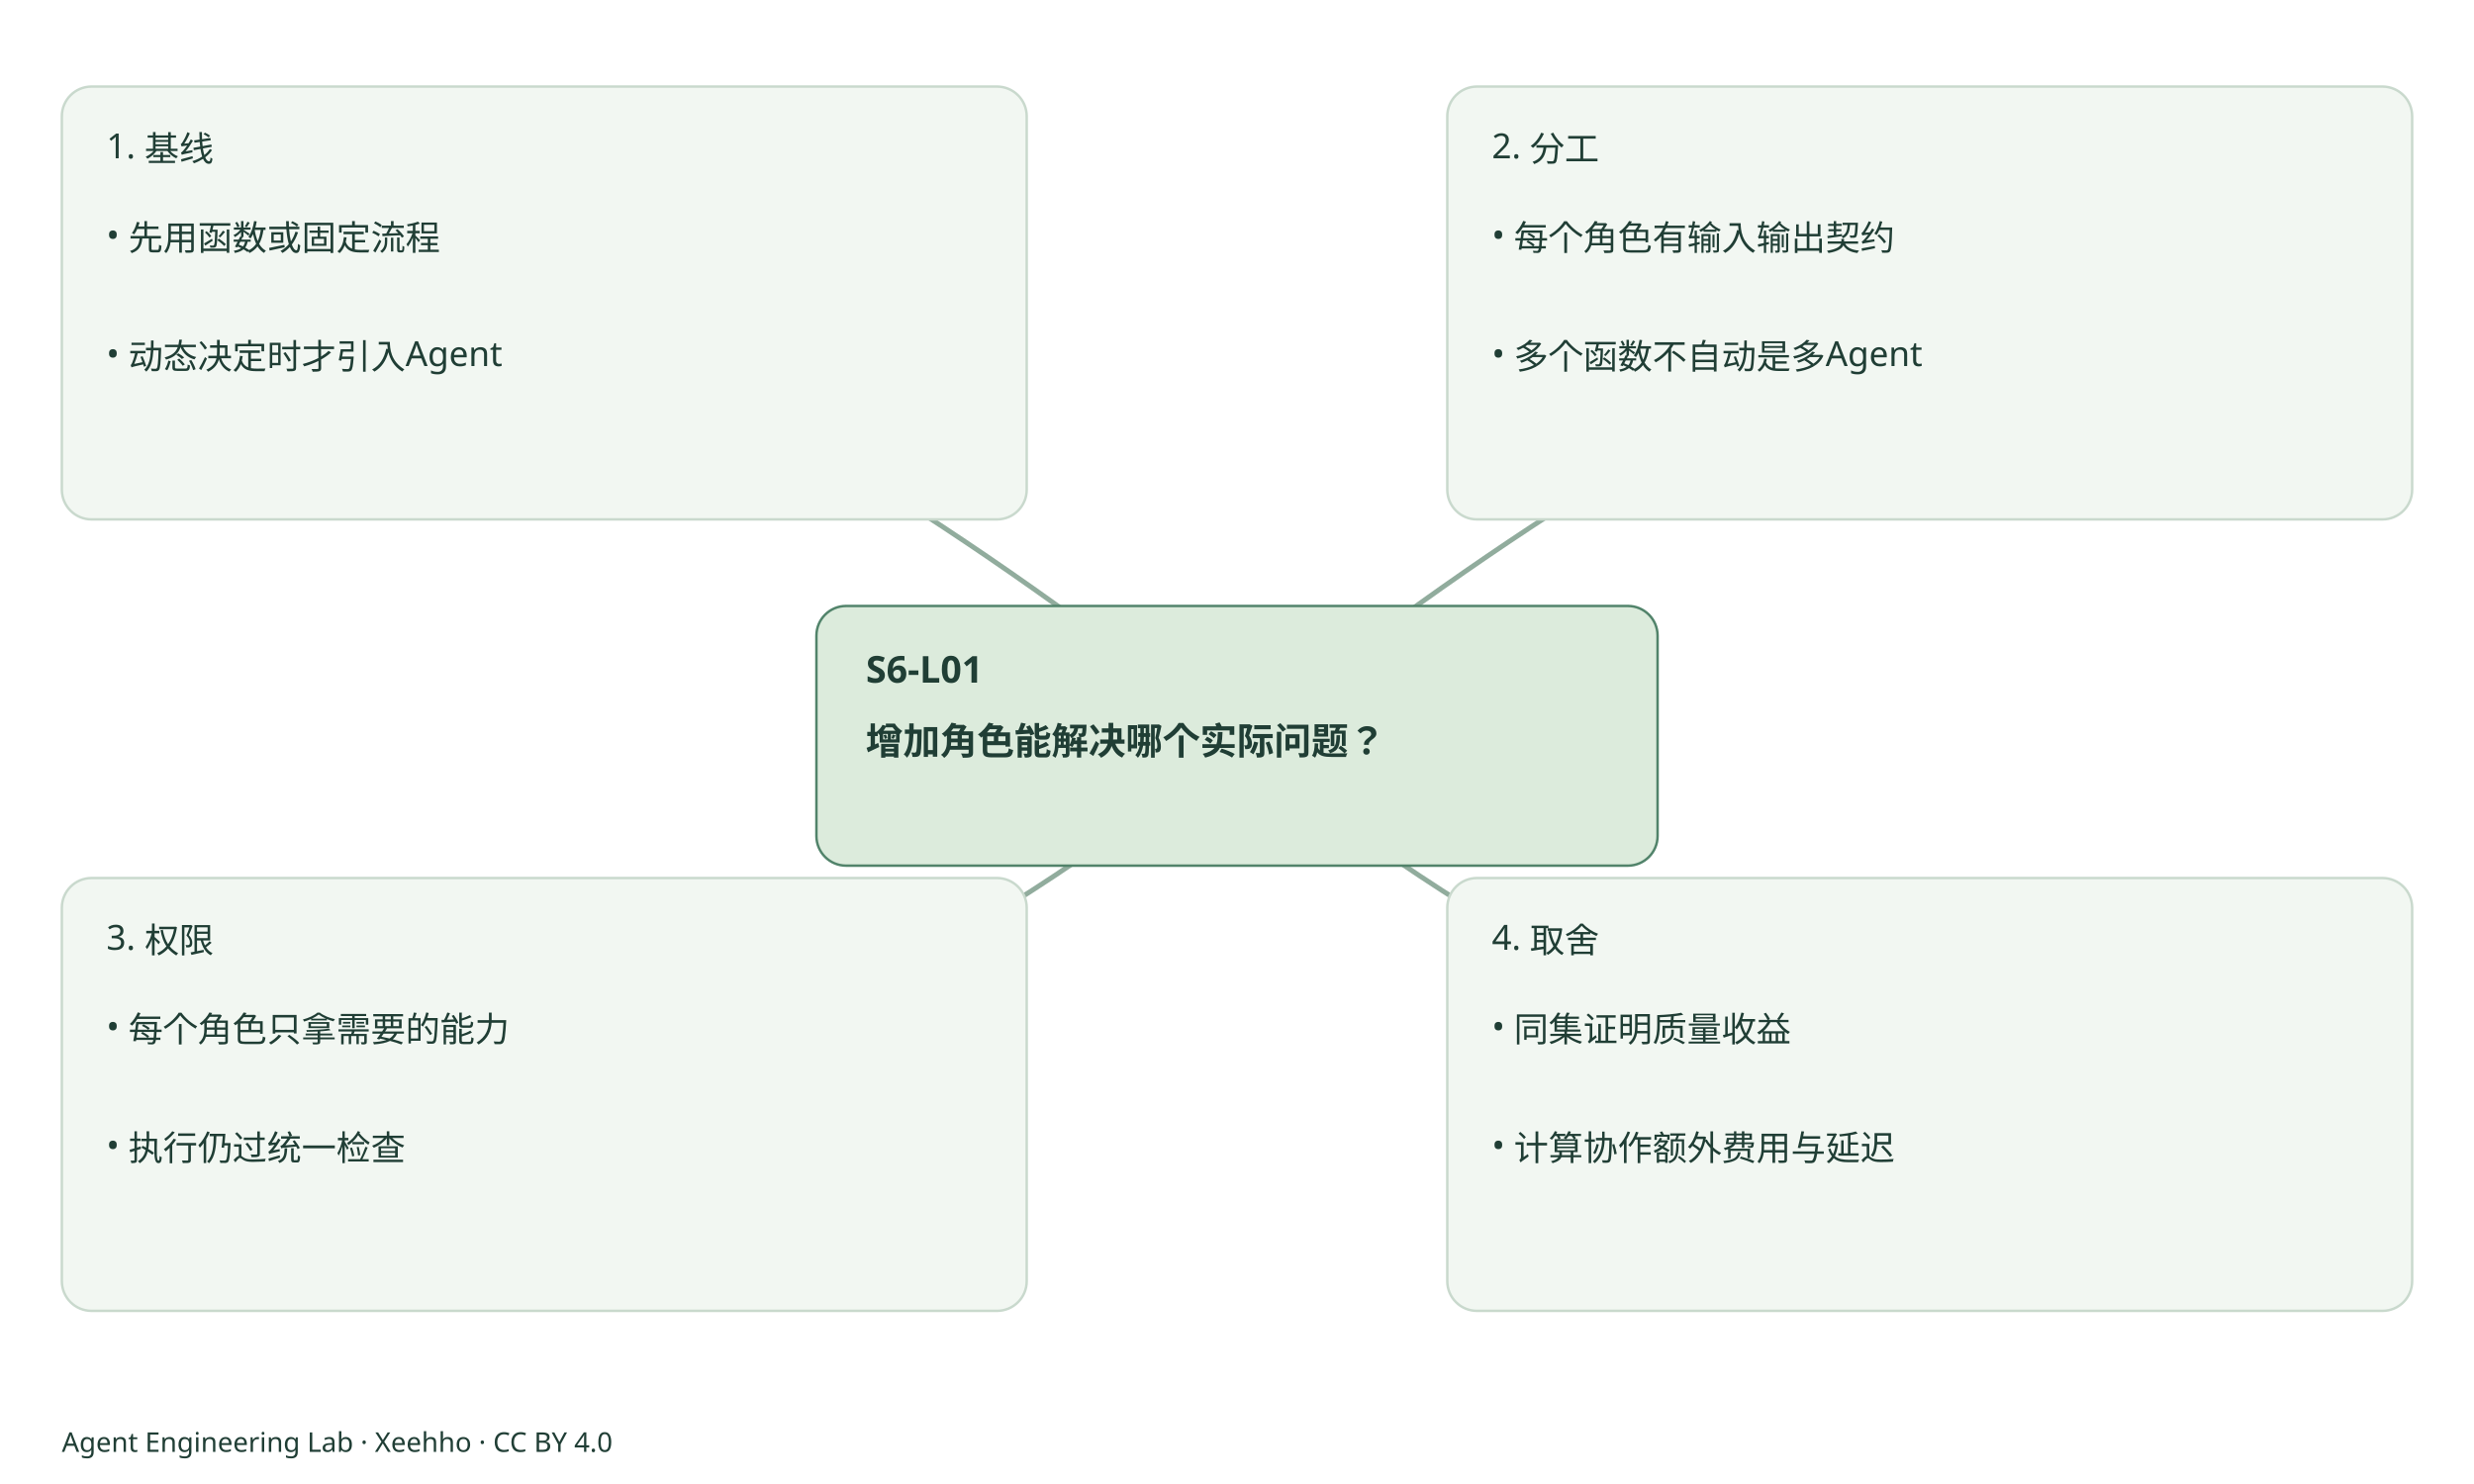
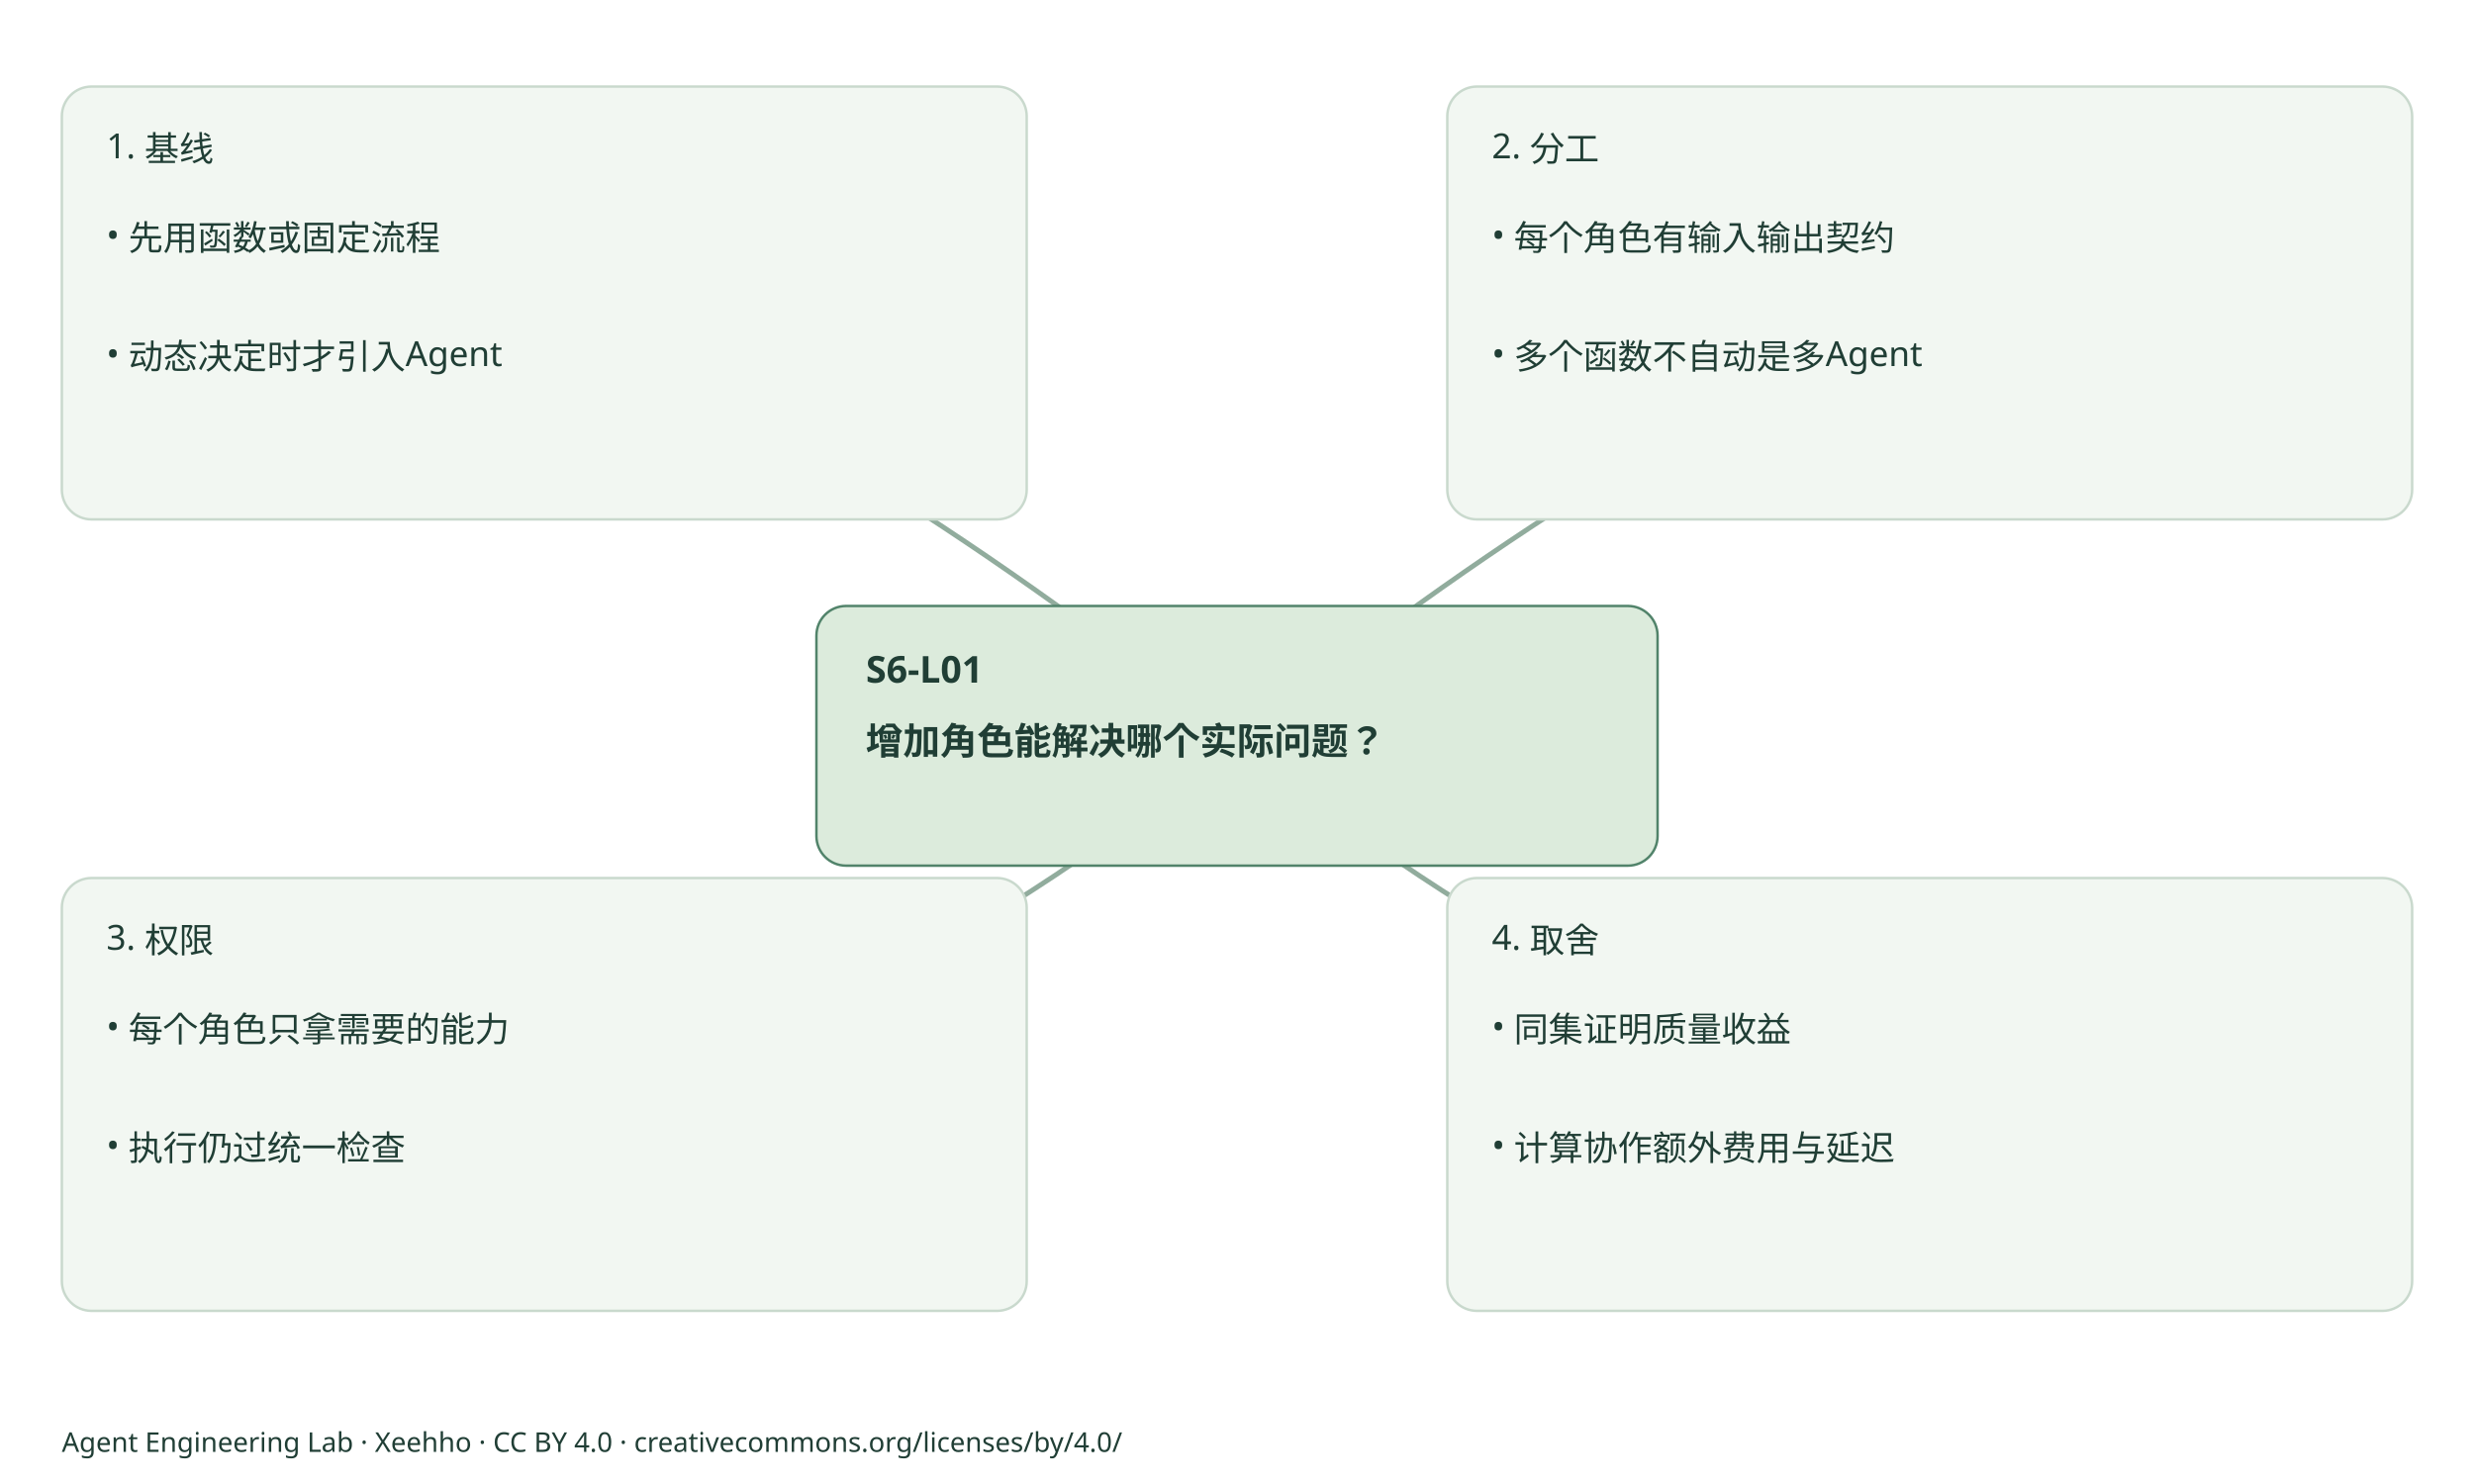
<svg xmlns="http://www.w3.org/2000/svg" viewBox="0 0 1000 600" role="img" aria-labelledby="diagram-title diagram-description">
  <style>text{font:15px system-ui,sans-serif;fill:#203e35}.root text{font-weight:700}.branch text{font-size:14px}path{fill:none;stroke:#91ac9d;stroke-width:2}rect{fill:#f2f7f2;stroke:#c9d9cd;rx:12}.root rect{fill:#dcebdc;stroke:#51836a}.active rect{fill:#d6eecb;stroke:#1e6549;stroke-width:3}</style>
  <rect width="100%" height="100%" fill="#fff" style="fill:#fff;stroke:none;rx:0" />
  <path d="M500 300 Q350 180 220 125" />
  <path d="M500 300 Q650 180 780 125" />
  <path d="M500 300 Q350 420 220 445" />
  <path d="M500 300 Q650 420 780 445" />
  <g class="root">
    <rect x="330" y="245" width="340" height="105" />
    <text x="350" y="276">
      <tspan x="350" dy="0">S6-L01</tspan>
    </text>
    <text x="350" y="305">
      <tspan x="350" dy="0">增加角色能解决哪个实际问题？</tspan>
    </text>
  </g>
  <g class="branch">
    <rect x="25" y="35" width="390" height="175" />
    <text x="43" y="64">
      <tspan x="43" dy="0">1. 基线</tspan>
    </text>
    <text x="43" y="100">
      <tspan x="43" dy="0">• 先用函数或固定流程</tspan>
    </text>
    <text x="43" y="148">
      <tspan x="43" dy="0">• 动态决定时才引入Agent</tspan>
    </text>
  </g>
  <g class="branch">
    <rect x="585" y="35" width="390" height="175" />
    <text x="603" y="64">
      <tspan x="603" dy="0">2. 分工</tspan>
    </text>
    <text x="603" y="100">
      <tspan x="603" dy="0">• 每个角色有输入输出契约</tspan>
    </text>
    <text x="603" y="148">
      <tspan x="603" dy="0">• 多个函数不自动是多Agent</tspan>
    </text>
  </g>
  <g class="branch">
    <rect x="25" y="355" width="390" height="175" />
    <text x="43" y="384">
      <tspan x="43" dy="0">3. 权限</tspan>
    </text>
    <text x="43" y="420">
      <tspan x="43" dy="0">• 每个角色只拿需要的能力</tspan>
    </text>
    <text x="43" y="468">
      <tspan x="43" dy="0">• 执行仍过统一检查</tspan>
    </text>
  </g>
  <g class="branch">
    <rect x="585" y="355" width="390" height="175" />
    <text x="603" y="384">
      <tspan x="603" dy="0">4. 取舍</tspan>
    </text>
    <text x="603" y="420">
      <tspan x="603" dy="0">• 同集证明质量收益</tspan>
    </text>
    <text x="603" y="468">
      <tspan x="603" dy="0">• 计算协作额外费用与延迟</tspan>
    </text>
  </g>
-   <text x="25" y="587" style="font-size:11px">Agent Engineering Lab · Xeehho · CC BY 4.0</text>
+   <text x="25" y="587" style="font-size:11px">Agent Engineering Lab · Xeehho · CC BY 4.0 · creativecommons.org/licenses/by/4.0/</text>
</svg>
